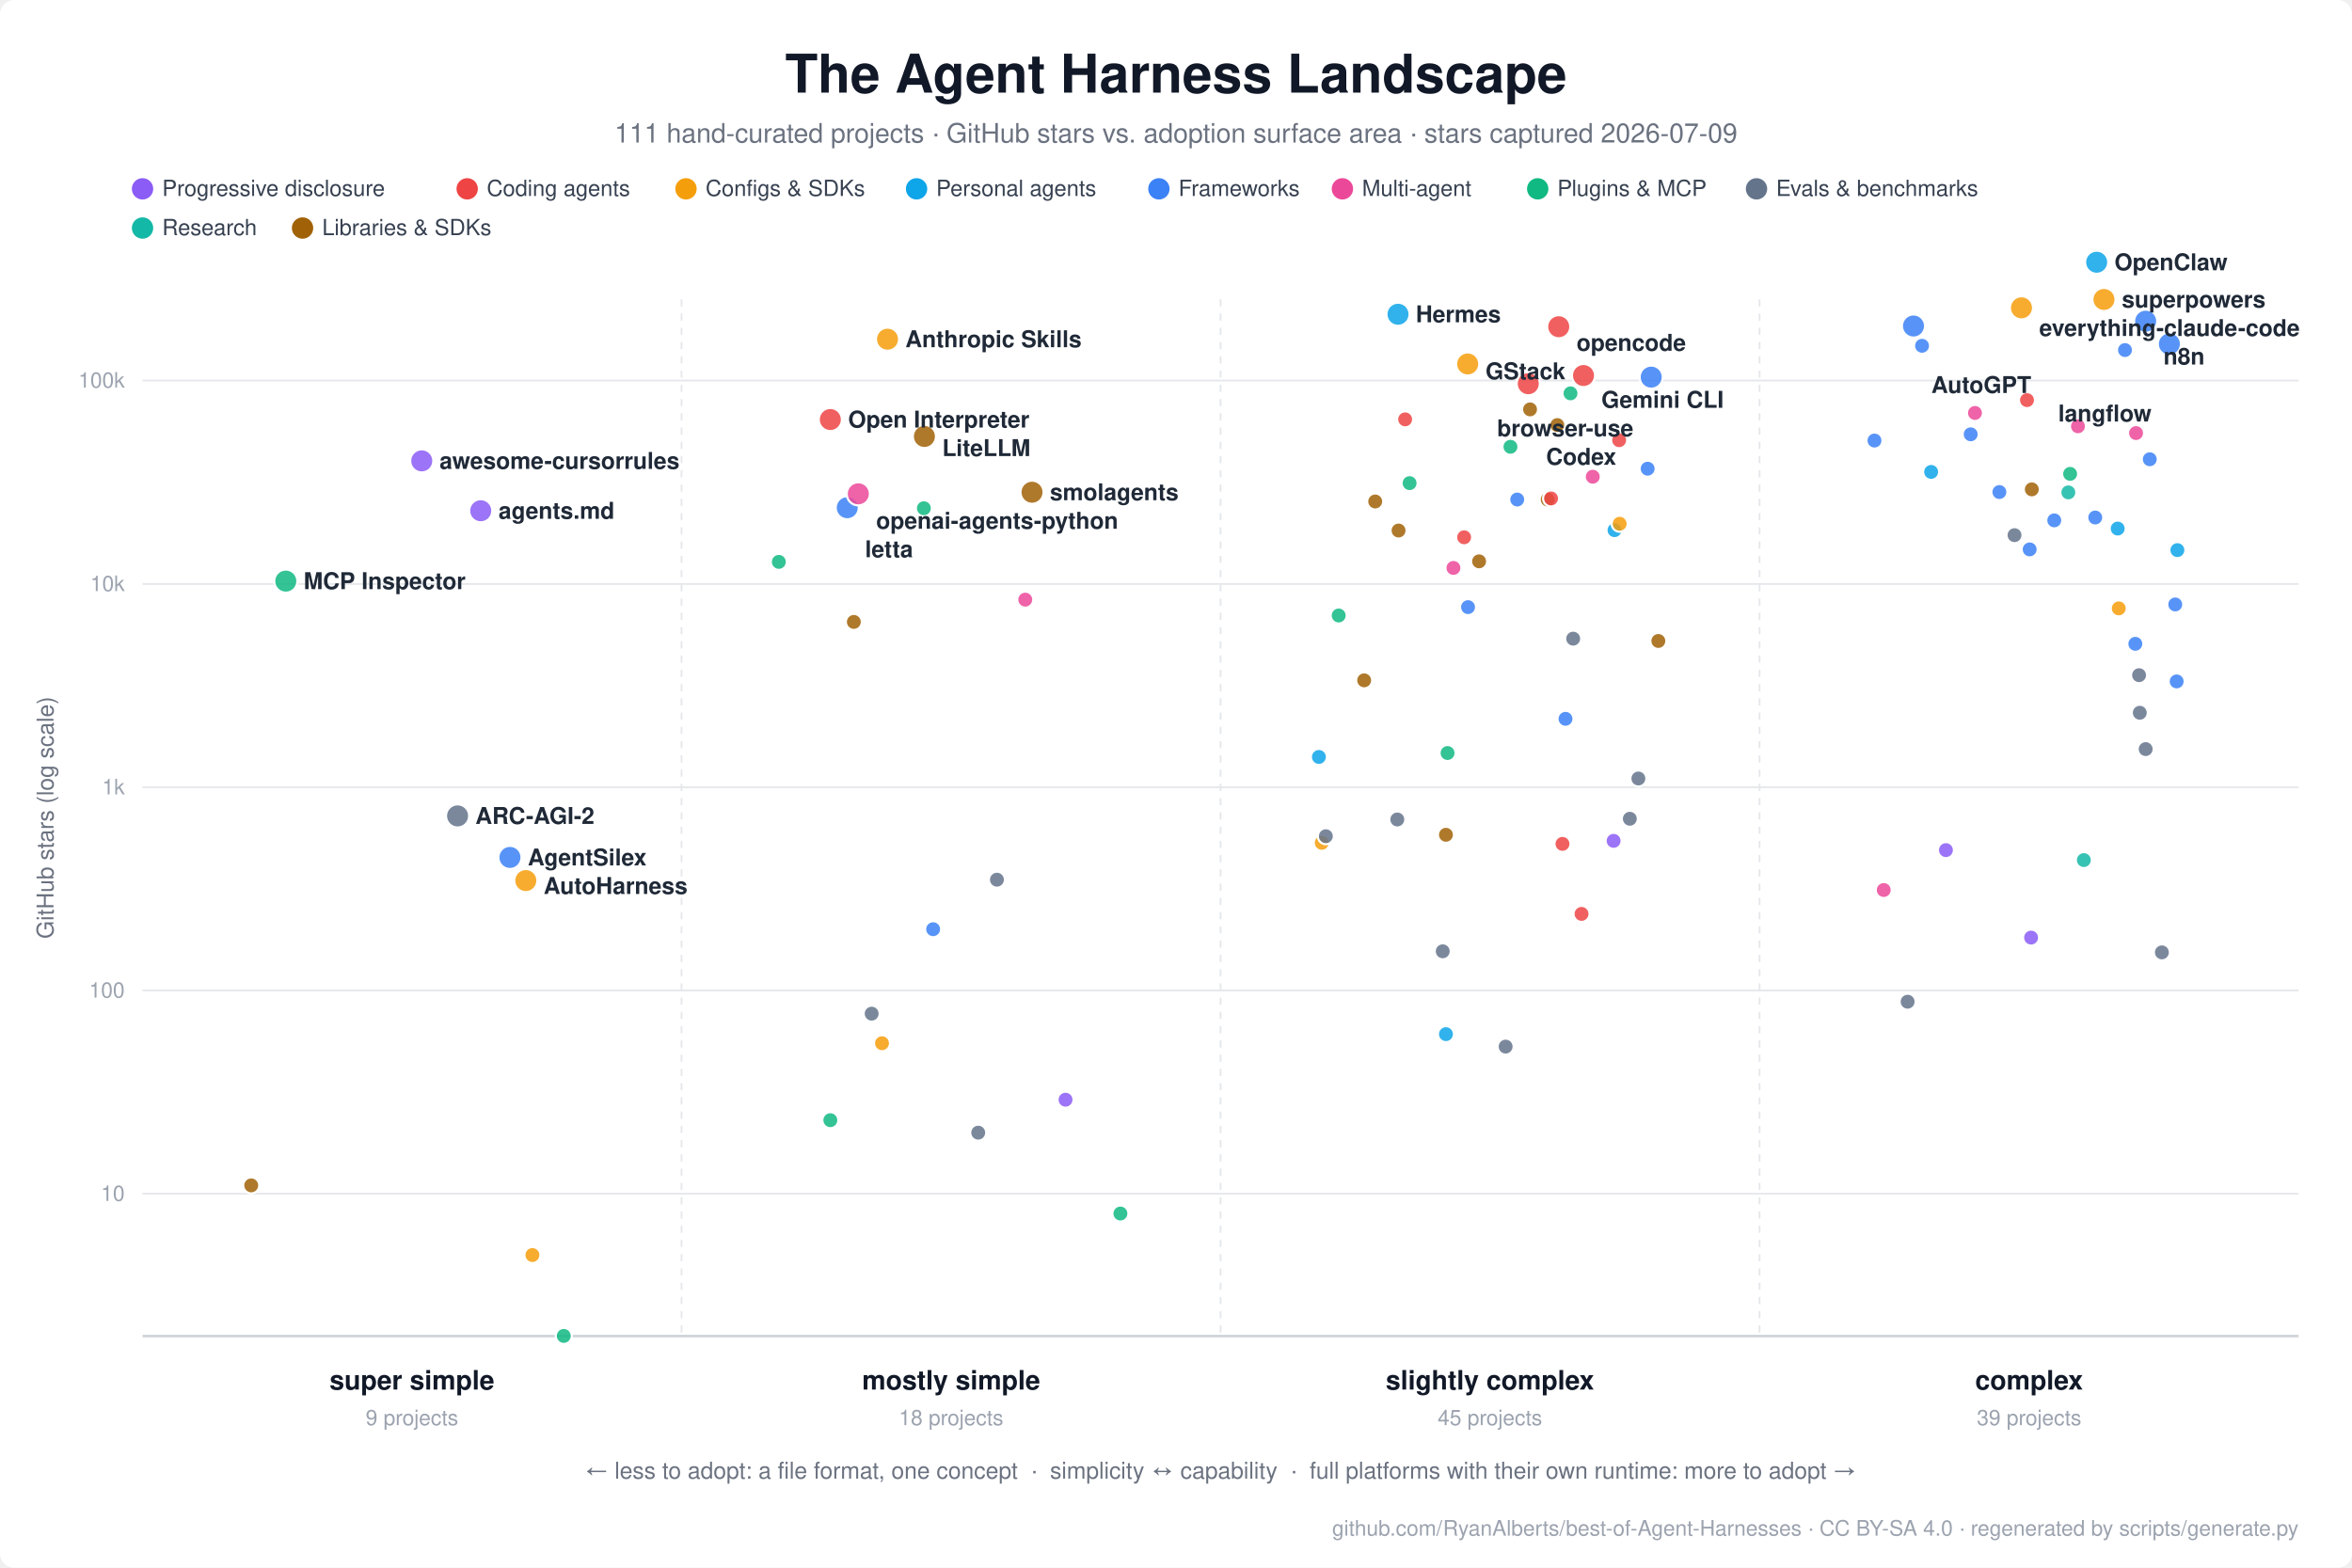
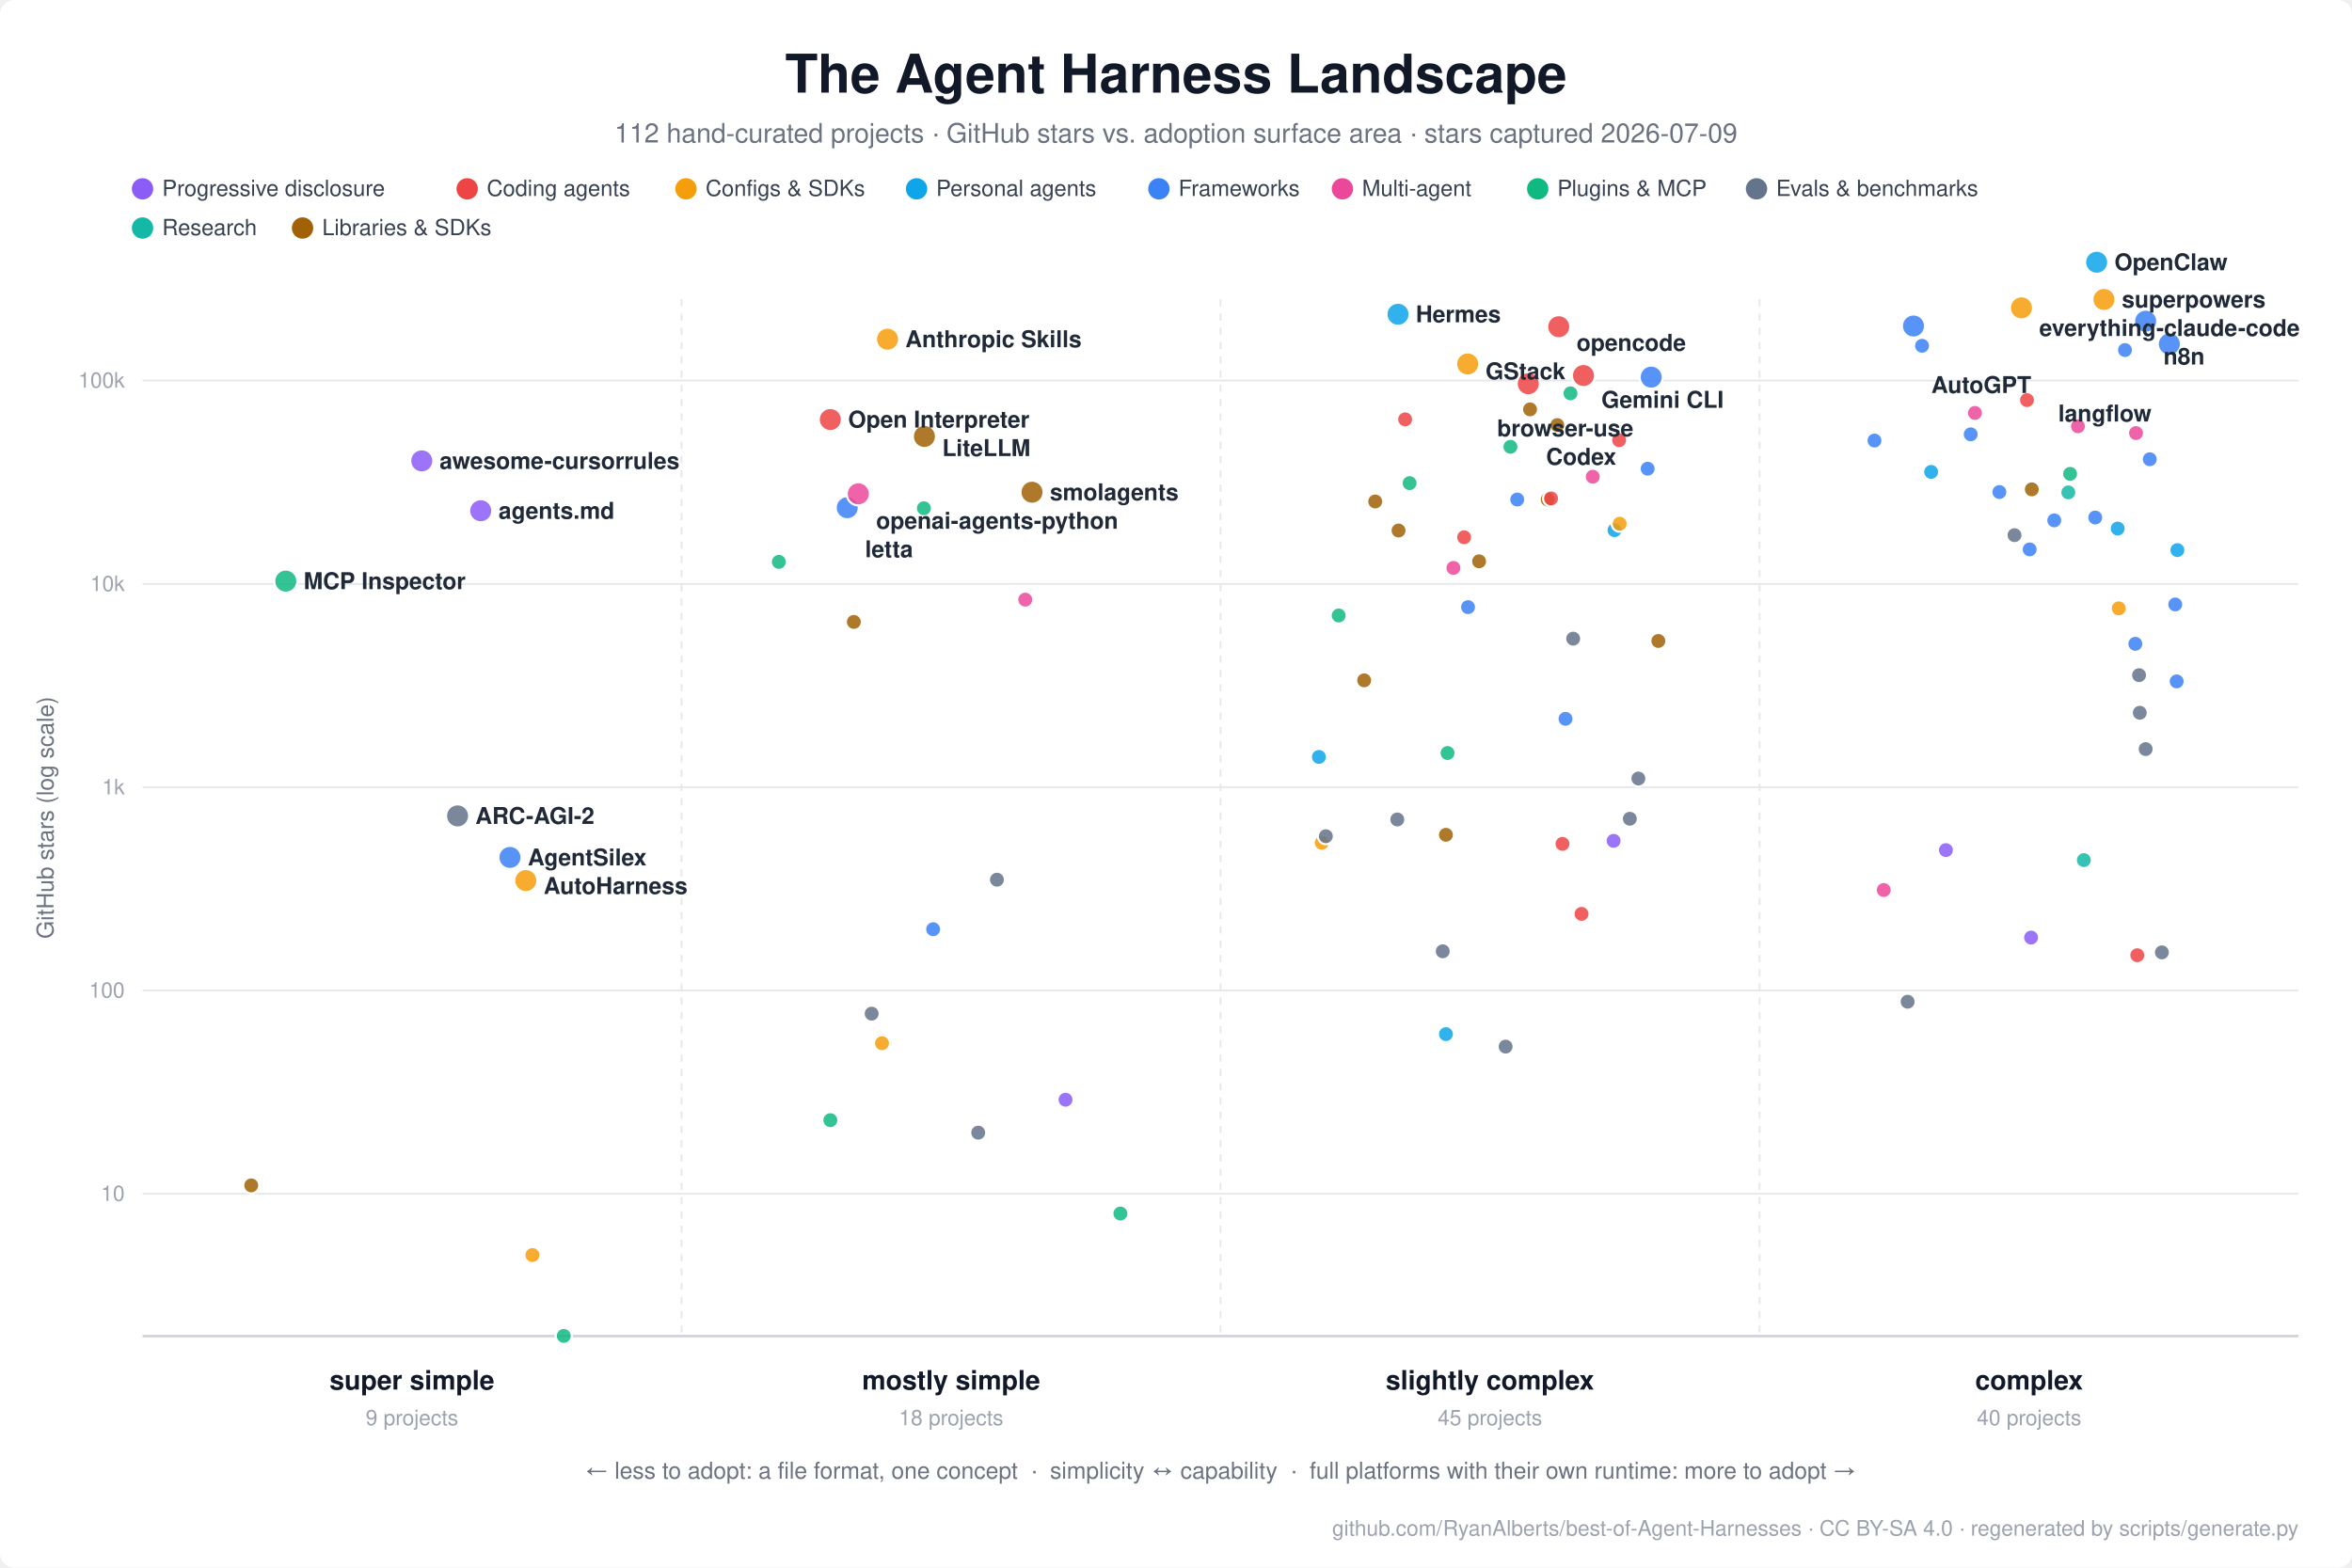
<svg xmlns="http://www.w3.org/2000/svg" viewBox="0 0 1320 880" font-family="-apple-system, 'Segoe UI', Helvetica, Arial, sans-serif">
  <rect width="1320" height="880" fill="#ffffff" rx="8" />
  <text x="660.0" y="52" text-anchor="middle" font-size="30" font-weight="700" fill="#111827">The Agent Harness Landscape</text>
-   <text x="660.0" y="80" text-anchor="middle" font-size="15" fill="#6b7280">111 hand-curated projects · GitHub stars vs. adoption surface area · stars captured 2026-07-09</text>
+   <text x="660.0" y="80" text-anchor="middle" font-size="15" fill="#6b7280">112 hand-curated projects · GitHub stars vs. adoption surface area · stars captured 2026-07-09</text>
  <circle cx="80" cy="106" r="6" fill="#8b5cf6" />
  <text x="91" y="110" font-size="12.5" fill="#374151">Progressive disclosure</text>
  <circle cx="262.2" cy="106" r="6" fill="#ef4444" />
  <text x="273.2" y="110" font-size="12.5" fill="#374151">Coding agents</text>
  <circle cx="385.0" cy="106" r="6" fill="#f59e0b" />
  <text x="396.0" y="110" font-size="12.5" fill="#374151">Configs &amp; SDKs</text>
  <circle cx="514.4" cy="106" r="6" fill="#0ea5e9" />
  <text x="525.4" y="110" font-size="12.5" fill="#374151">Personal agents</text>
  <circle cx="650.4" cy="106" r="6" fill="#3b82f6" />
  <text x="661.4" y="110" font-size="12.5" fill="#374151">Frameworks</text>
  <circle cx="753.4" cy="106" r="6" fill="#ec4899" />
  <text x="764.4" y="110" font-size="12.5" fill="#374151">Multi-agent</text>
  <circle cx="863.0" cy="106" r="6" fill="#10b981" />
  <text x="874.0" y="110" font-size="12.5" fill="#374151">Plugins &amp; MCP</text>
  <circle cx="985.8" cy="106" r="6" fill="#64748b" />
  <text x="996.8" y="110" font-size="12.5" fill="#374151">Evals &amp; benchmarks</text>
  <circle cx="80" cy="128" r="6" fill="#14b8a6" />
  <text x="91" y="132" font-size="12.5" fill="#374151">Research</text>
  <circle cx="169.8" cy="128" r="6" fill="#a16207" />
  <text x="180.8" y="132" font-size="12.5" fill="#374151">Libraries &amp; SDKs</text>
  <line x1="80" y1="670.1" x2="1290" y2="670.1" stroke="#e5e7eb" stroke-width="1" />
  <text x="70" y="674.1" text-anchor="end" font-size="12" fill="#9ca3af">10</text>
  <line x1="80" y1="556.0" x2="1290" y2="556.0" stroke="#e5e7eb" stroke-width="1" />
  <text x="70" y="560.0" text-anchor="end" font-size="12" fill="#9ca3af">100</text>
  <line x1="80" y1="441.9" x2="1290" y2="441.9" stroke="#e5e7eb" stroke-width="1" />
  <text x="70" y="445.9" text-anchor="end" font-size="12" fill="#9ca3af">1k</text>
  <line x1="80" y1="327.8" x2="1290" y2="327.8" stroke="#e5e7eb" stroke-width="1" />
  <text x="70" y="331.8" text-anchor="end" font-size="12" fill="#9ca3af">10k</text>
  <line x1="80" y1="213.6" x2="1290" y2="213.6" stroke="#e5e7eb" stroke-width="1" />
  <text x="70" y="217.6" text-anchor="end" font-size="12" fill="#9ca3af">100k</text>
  <text x="30" y="459" font-size="13" fill="#6b7280" transform="rotate(-90 30 459)" text-anchor="middle">GitHub stars (log scale)</text>
  <text x="231.2" y="780" text-anchor="middle" font-size="15" font-weight="600" fill="#111827">super simple</text>
  <text x="231.2" y="800" text-anchor="middle" font-size="12" fill="#9ca3af">9 projects</text>
  <line x1="382.5" y1="168" x2="382.5" y2="750" stroke="#e5e7eb" stroke-width="1" stroke-dasharray="4 4" />
  <text x="533.8" y="780" text-anchor="middle" font-size="15" font-weight="600" fill="#111827">mostly simple</text>
  <text x="533.8" y="800" text-anchor="middle" font-size="12" fill="#9ca3af">18 projects</text>
  <line x1="685.0" y1="168" x2="685.0" y2="750" stroke="#e5e7eb" stroke-width="1" stroke-dasharray="4 4" />
  <text x="836.2" y="780" text-anchor="middle" font-size="15" font-weight="600" fill="#111827">slightly complex</text>
  <text x="836.2" y="800" text-anchor="middle" font-size="12" fill="#9ca3af">45 projects</text>
  <line x1="987.5" y1="168" x2="987.5" y2="750" stroke="#e5e7eb" stroke-width="1" stroke-dasharray="4 4" />
  <text x="1138.8" y="780" text-anchor="middle" font-size="15" font-weight="600" fill="#111827">complex</text>
-   <text x="1138.8" y="800" text-anchor="middle" font-size="12" fill="#9ca3af">39 projects</text>
+   <text x="1138.8" y="800" text-anchor="middle" font-size="12" fill="#9ca3af">40 projects</text>
  <line x1="80" y1="750" x2="1290" y2="750" stroke="#d1d5db" stroke-width="1.5" />
  <text x="685.0" y="830" text-anchor="middle" font-size="13" fill="#6b7280">←  less to adopt: a file format, one concept  ·  simplicity ↔ capability  ·  full platforms with their own runtime: more to adopt  →</text>
  <circle cx="316.4" cy="749.9" r="4.5" fill="#10b981" fill-opacity="0.85" stroke="#ffffff" stroke-width="1.2" />
  <circle cx="298.8" cy="704.5" r="4.5" fill="#f59e0b" fill-opacity="0.85" stroke="#ffffff" stroke-width="1.2" />
  <circle cx="628.8" cy="681.2" r="4.5" fill="#10b981" fill-opacity="0.85" stroke="#ffffff" stroke-width="1.2" />
  <circle cx="141.0" cy="665.4" r="4.5" fill="#a16207" fill-opacity="0.85" stroke="#ffffff" stroke-width="1.2" />
  <circle cx="549.0" cy="635.8" r="4.5" fill="#64748b" fill-opacity="0.85" stroke="#ffffff" stroke-width="1.2" />
  <circle cx="466.0" cy="628.8" r="4.5" fill="#10b981" fill-opacity="0.85" stroke="#ffffff" stroke-width="1.2" />
  <circle cx="598.0" cy="617.3" r="4.5" fill="#8b5cf6" fill-opacity="0.85" stroke="#ffffff" stroke-width="1.2" />
  <circle cx="845.0" cy="587.5" r="4.5" fill="#64748b" fill-opacity="0.85" stroke="#ffffff" stroke-width="1.2" />
  <circle cx="495.0" cy="585.6" r="4.5" fill="#f59e0b" fill-opacity="0.85" stroke="#ffffff" stroke-width="1.2" />
  <circle cx="811.5" cy="580.5" r="4.5" fill="#0ea5e9" fill-opacity="0.85" stroke="#ffffff" stroke-width="1.2" />
  <circle cx="489.2" cy="569.0" r="4.5" fill="#64748b" fill-opacity="0.85" stroke="#ffffff" stroke-width="1.2" />
  <circle cx="1070.6" cy="562.3" r="4.5" fill="#64748b" fill-opacity="0.85" stroke="#ffffff" stroke-width="1.2" />
+   <circle cx="1199.5" cy="536.2" r="4.5" fill="#ef4444" fill-opacity="0.85" stroke="#ffffff" stroke-width="1.2" />
  <circle cx="1213.3" cy="534.6" r="4.5" fill="#64748b" fill-opacity="0.85" stroke="#ffffff" stroke-width="1.2" />
  <circle cx="809.7" cy="534.0" r="4.5" fill="#64748b" fill-opacity="0.85" stroke="#ffffff" stroke-width="1.2" />
  <circle cx="1139.9" cy="526.3" r="4.5" fill="#8b5cf6" fill-opacity="0.85" stroke="#ffffff" stroke-width="1.2" />
  <circle cx="523.7" cy="521.6" r="4.5" fill="#3b82f6" fill-opacity="0.85" stroke="#ffffff" stroke-width="1.2" />
  <circle cx="887.6" cy="513.0" r="4.5" fill="#ef4444" fill-opacity="0.85" stroke="#ffffff" stroke-width="1.2" />
  <circle cx="1057.2" cy="499.6" r="4.5" fill="#ec4899" fill-opacity="0.85" stroke="#ffffff" stroke-width="1.2" />
  <circle cx="295.1" cy="494.3" r="6.5" fill="#f59e0b" fill-opacity="0.85" stroke="#ffffff" stroke-width="1.2" />
  <circle cx="559.5" cy="493.8" r="4.5" fill="#64748b" fill-opacity="0.85" stroke="#ffffff" stroke-width="1.2" />
  <circle cx="1169.5" cy="482.8" r="4.5" fill="#14b8a6" fill-opacity="0.85" stroke="#ffffff" stroke-width="1.2" />
  <circle cx="286.2" cy="481.3" r="6.5" fill="#3b82f6" fill-opacity="0.85" stroke="#ffffff" stroke-width="1.2" />
  <circle cx="1092.1" cy="477.2" r="4.5" fill="#8b5cf6" fill-opacity="0.85" stroke="#ffffff" stroke-width="1.2" />
  <circle cx="876.9" cy="473.7" r="4.5" fill="#ef4444" fill-opacity="0.85" stroke="#ffffff" stroke-width="1.2" />
  <circle cx="741.8" cy="473.1" r="4.5" fill="#f59e0b" fill-opacity="0.85" stroke="#ffffff" stroke-width="1.2" />
  <circle cx="905.6" cy="472.0" r="4.5" fill="#8b5cf6" fill-opacity="0.85" stroke="#ffffff" stroke-width="1.2" />
  <circle cx="744.1" cy="469.4" r="4.5" fill="#64748b" fill-opacity="0.85" stroke="#ffffff" stroke-width="1.2" />
  <circle cx="811.5" cy="468.6" r="4.5" fill="#a16207" fill-opacity="0.85" stroke="#ffffff" stroke-width="1.2" />
  <circle cx="784.2" cy="460.0" r="4.5" fill="#64748b" fill-opacity="0.85" stroke="#ffffff" stroke-width="1.2" />
  <circle cx="914.7" cy="459.6" r="4.5" fill="#64748b" fill-opacity="0.85" stroke="#ffffff" stroke-width="1.2" />
  <circle cx="256.8" cy="458.0" r="6.5" fill="#64748b" fill-opacity="0.85" stroke="#ffffff" stroke-width="1.2" />
  <circle cx="919.5" cy="437.0" r="4.5" fill="#64748b" fill-opacity="0.85" stroke="#ffffff" stroke-width="1.2" />
  <circle cx="740.2" cy="424.9" r="4.5" fill="#0ea5e9" fill-opacity="0.85" stroke="#ffffff" stroke-width="1.2" />
  <circle cx="812.4" cy="422.7" r="4.5" fill="#10b981" fill-opacity="0.85" stroke="#ffffff" stroke-width="1.2" />
  <circle cx="1204.2" cy="420.5" r="4.5" fill="#64748b" fill-opacity="0.85" stroke="#ffffff" stroke-width="1.2" />
  <circle cx="878.6" cy="403.5" r="4.5" fill="#3b82f6" fill-opacity="0.85" stroke="#ffffff" stroke-width="1.2" />
  <circle cx="1200.9" cy="400.1" r="4.5" fill="#64748b" fill-opacity="0.85" stroke="#ffffff" stroke-width="1.2" />
  <circle cx="1221.6" cy="382.5" r="4.5" fill="#3b82f6" fill-opacity="0.85" stroke="#ffffff" stroke-width="1.2" />
  <circle cx="765.6" cy="381.9" r="4.5" fill="#a16207" fill-opacity="0.85" stroke="#ffffff" stroke-width="1.2" />
  <circle cx="1200.5" cy="379.0" r="4.5" fill="#64748b" fill-opacity="0.85" stroke="#ffffff" stroke-width="1.2" />
  <circle cx="1198.4" cy="361.4" r="4.5" fill="#3b82f6" fill-opacity="0.85" stroke="#ffffff" stroke-width="1.2" />
  <circle cx="930.7" cy="359.8" r="4.5" fill="#a16207" fill-opacity="0.85" stroke="#ffffff" stroke-width="1.2" />
  <circle cx="882.9" cy="358.5" r="4.5" fill="#64748b" fill-opacity="0.85" stroke="#ffffff" stroke-width="1.2" />
  <circle cx="479.2" cy="349.1" r="4.5" fill="#a16207" fill-opacity="0.85" stroke="#ffffff" stroke-width="1.2" />
  <circle cx="751.3" cy="345.5" r="4.5" fill="#10b981" fill-opacity="0.85" stroke="#ffffff" stroke-width="1.2" />
  <circle cx="1189.1" cy="341.5" r="4.5" fill="#f59e0b" fill-opacity="0.85" stroke="#ffffff" stroke-width="1.2" />
  <circle cx="823.9" cy="340.8" r="4.5" fill="#3b82f6" fill-opacity="0.85" stroke="#ffffff" stroke-width="1.2" />
  <circle cx="1220.8" cy="339.3" r="4.5" fill="#3b82f6" fill-opacity="0.85" stroke="#ffffff" stroke-width="1.2" />
  <circle cx="575.4" cy="336.6" r="4.5" fill="#ec4899" fill-opacity="0.85" stroke="#ffffff" stroke-width="1.2" />
  <circle cx="160.4" cy="326.2" r="6.5" fill="#10b981" fill-opacity="0.85" stroke="#ffffff" stroke-width="1.2" />
  <circle cx="815.7" cy="318.8" r="4.5" fill="#ec4899" fill-opacity="0.85" stroke="#ffffff" stroke-width="1.2" />
  <circle cx="437.1" cy="315.4" r="4.5" fill="#10b981" fill-opacity="0.85" stroke="#ffffff" stroke-width="1.2" />
  <circle cx="830.1" cy="315.1" r="4.5" fill="#a16207" fill-opacity="0.85" stroke="#ffffff" stroke-width="1.2" />
  <circle cx="1222.0" cy="308.8" r="4.5" fill="#0ea5e9" fill-opacity="0.85" stroke="#ffffff" stroke-width="1.2" />
  <circle cx="1139.1" cy="308.4" r="4.5" fill="#3b82f6" fill-opacity="0.85" stroke="#ffffff" stroke-width="1.2" />
  <circle cx="821.7" cy="301.6" r="4.5" fill="#ef4444" fill-opacity="0.85" stroke="#ffffff" stroke-width="1.2" />
  <circle cx="1130.6" cy="300.4" r="4.5" fill="#64748b" fill-opacity="0.85" stroke="#ffffff" stroke-width="1.2" />
  <circle cx="784.9" cy="297.8" r="4.5" fill="#a16207" fill-opacity="0.85" stroke="#ffffff" stroke-width="1.2" />
  <circle cx="906.1" cy="297.6" r="4.5" fill="#0ea5e9" fill-opacity="0.85" stroke="#ffffff" stroke-width="1.2" />
  <circle cx="1188.5" cy="296.7" r="4.5" fill="#0ea5e9" fill-opacity="0.85" stroke="#ffffff" stroke-width="1.2" />
  <circle cx="909.0" cy="294.0" r="4.5" fill="#f59e0b" fill-opacity="0.85" stroke="#ffffff" stroke-width="1.2" />
  <circle cx="1152.9" cy="292.1" r="4.5" fill="#3b82f6" fill-opacity="0.85" stroke="#ffffff" stroke-width="1.2" />
  <circle cx="1175.9" cy="290.5" r="4.5" fill="#3b82f6" fill-opacity="0.85" stroke="#ffffff" stroke-width="1.2" />
  <circle cx="269.8" cy="286.7" r="6.5" fill="#8b5cf6" fill-opacity="0.85" stroke="#ffffff" stroke-width="1.2" />
  <circle cx="518.5" cy="285.3" r="4.5" fill="#10b981" fill-opacity="0.85" stroke="#ffffff" stroke-width="1.2" />
  <circle cx="475.5" cy="285.0" r="6.5" fill="#3b82f6" fill-opacity="0.85" stroke="#ffffff" stroke-width="1.2" />
  <circle cx="771.8" cy="281.5" r="4.5" fill="#a16207" fill-opacity="0.85" stroke="#ffffff" stroke-width="1.2" />
  <circle cx="851.5" cy="280.4" r="4.5" fill="#3b82f6" fill-opacity="0.85" stroke="#ffffff" stroke-width="1.2" />
  <circle cx="868.6" cy="280.4" r="4.5" fill="#a16207" fill-opacity="0.85" stroke="#ffffff" stroke-width="1.2" />
  <circle cx="870.5" cy="279.8" r="4.5" fill="#ef4444" fill-opacity="0.85" stroke="#ffffff" stroke-width="1.2" />
  <circle cx="481.7" cy="277.2" r="6.5" fill="#ec4899" fill-opacity="0.85" stroke="#ffffff" stroke-width="1.2" />
  <circle cx="1160.8" cy="276.4" r="4.5" fill="#14b8a6" fill-opacity="0.85" stroke="#ffffff" stroke-width="1.2" />
  <circle cx="579.2" cy="276.3" r="6.5" fill="#a16207" fill-opacity="0.85" stroke="#ffffff" stroke-width="1.2" />
  <circle cx="1122.1" cy="276.2" r="4.5" fill="#3b82f6" fill-opacity="0.85" stroke="#ffffff" stroke-width="1.2" />
  <circle cx="1140.3" cy="274.7" r="4.5" fill="#a16207" fill-opacity="0.85" stroke="#ffffff" stroke-width="1.2" />
  <circle cx="791.1" cy="271.2" r="4.5" fill="#10b981" fill-opacity="0.85" stroke="#ffffff" stroke-width="1.2" />
  <circle cx="893.9" cy="267.6" r="4.5" fill="#ec4899" fill-opacity="0.85" stroke="#ffffff" stroke-width="1.2" />
  <circle cx="1161.8" cy="266.0" r="4.5" fill="#10b981" fill-opacity="0.85" stroke="#ffffff" stroke-width="1.2" />
  <circle cx="1083.8" cy="264.9" r="4.5" fill="#0ea5e9" fill-opacity="0.85" stroke="#ffffff" stroke-width="1.2" />
  <circle cx="924.7" cy="263.1" r="4.5" fill="#3b82f6" fill-opacity="0.85" stroke="#ffffff" stroke-width="1.2" />
  <circle cx="236.7" cy="258.7" r="6.5" fill="#8b5cf6" fill-opacity="0.85" stroke="#ffffff" stroke-width="1.2" />
  <circle cx="1206.5" cy="257.8" r="4.5" fill="#3b82f6" fill-opacity="0.85" stroke="#ffffff" stroke-width="1.2" />
  <circle cx="847.7" cy="250.8" r="4.5" fill="#10b981" fill-opacity="0.85" stroke="#ffffff" stroke-width="1.2" />
  <circle cx="1052.0" cy="247.3" r="4.5" fill="#3b82f6" fill-opacity="0.85" stroke="#ffffff" stroke-width="1.2" />
  <circle cx="908.7" cy="247.1" r="4.5" fill="#ef4444" fill-opacity="0.85" stroke="#ffffff" stroke-width="1.2" />
  <circle cx="518.8" cy="245.0" r="6.5" fill="#a16207" fill-opacity="0.85" stroke="#ffffff" stroke-width="1.2" />
  <circle cx="1106.0" cy="243.8" r="4.5" fill="#3b82f6" fill-opacity="0.85" stroke="#ffffff" stroke-width="1.2" />
  <circle cx="1198.8" cy="243.1" r="4.5" fill="#ec4899" fill-opacity="0.85" stroke="#ffffff" stroke-width="1.2" />
  <circle cx="1166.2" cy="239.3" r="4.5" fill="#ec4899" fill-opacity="0.85" stroke="#ffffff" stroke-width="1.2" />
  <circle cx="874.0" cy="238.6" r="4.5" fill="#a16207" fill-opacity="0.85" stroke="#ffffff" stroke-width="1.2" />
  <circle cx="466.0" cy="235.5" r="6.5" fill="#ef4444" fill-opacity="0.85" stroke="#ffffff" stroke-width="1.2" />
  <circle cx="788.6" cy="235.4" r="4.5" fill="#ef4444" fill-opacity="0.85" stroke="#ffffff" stroke-width="1.2" />
  <circle cx="1108.4" cy="231.8" r="4.5" fill="#ec4899" fill-opacity="0.85" stroke="#ffffff" stroke-width="1.2" />
  <circle cx="858.7" cy="229.8" r="4.5" fill="#a16207" fill-opacity="0.85" stroke="#ffffff" stroke-width="1.2" />
  <circle cx="1137.6" cy="224.6" r="4.5" fill="#ef4444" fill-opacity="0.85" stroke="#ffffff" stroke-width="1.2" />
  <circle cx="881.4" cy="220.8" r="4.5" fill="#10b981" fill-opacity="0.85" stroke="#ffffff" stroke-width="1.2" />
  <circle cx="857.7" cy="215.4" r="6.5" fill="#ef4444" fill-opacity="0.85" stroke="#ffffff" stroke-width="1.2" />
  <circle cx="926.7" cy="211.7" r="6.5" fill="#3b82f6" fill-opacity="0.85" stroke="#ffffff" stroke-width="1.2" />
  <circle cx="888.7" cy="210.8" r="6.5" fill="#ef4444" fill-opacity="0.85" stroke="#ffffff" stroke-width="1.2" />
  <circle cx="823.7" cy="204.3" r="6.5" fill="#f59e0b" fill-opacity="0.85" stroke="#ffffff" stroke-width="1.2" />
  <circle cx="1192.6" cy="196.5" r="4.5" fill="#3b82f6" fill-opacity="0.85" stroke="#ffffff" stroke-width="1.2" />
  <circle cx="1078.7" cy="194.1" r="4.5" fill="#3b82f6" fill-opacity="0.85" stroke="#ffffff" stroke-width="1.2" />
  <circle cx="1217.5" cy="193.1" r="6.5" fill="#3b82f6" fill-opacity="0.85" stroke="#ffffff" stroke-width="1.2" />
  <circle cx="498.1" cy="190.4" r="6.5" fill="#f59e0b" fill-opacity="0.85" stroke="#ffffff" stroke-width="1.2" />
  <circle cx="874.8" cy="183.4" r="6.5" fill="#ef4444" fill-opacity="0.85" stroke="#ffffff" stroke-width="1.2" />
  <circle cx="1073.9" cy="183.0" r="6.5" fill="#3b82f6" fill-opacity="0.85" stroke="#ffffff" stroke-width="1.2" />
  <circle cx="1204.2" cy="180.3" r="6.5" fill="#3b82f6" fill-opacity="0.85" stroke="#ffffff" stroke-width="1.2" />
  <circle cx="784.6" cy="176.4" r="6.5" fill="#0ea5e9" fill-opacity="0.85" stroke="#ffffff" stroke-width="1.2" />
  <circle cx="1134.5" cy="172.8" r="6.5" fill="#f59e0b" fill-opacity="0.85" stroke="#ffffff" stroke-width="1.2" />
  <circle cx="1180.8" cy="168.1" r="6.5" fill="#f59e0b" fill-opacity="0.85" stroke="#ffffff" stroke-width="1.2" />
  <circle cx="1176.7" cy="147.2" r="6.5" fill="#0ea5e9" fill-opacity="0.85" stroke="#ffffff" stroke-width="1.2" />
  <text x="246.7" y="263.2" text-anchor="start" font-size="13" font-weight="600" fill="#1f2937">awesome-cursorrules</text>
  <text x="279.8" y="291.2" text-anchor="start" font-size="13" font-weight="600" fill="#1f2937">agents.md</text>
  <text x="170.4" y="330.7" text-anchor="start" font-size="13" font-weight="600" fill="#1f2937">MCP Inspector</text>
  <text x="266.8" y="462.5" text-anchor="start" font-size="13" font-weight="600" fill="#1f2937">ARC-AGI-2</text>
  <text x="296.2" y="485.8" text-anchor="start" font-size="13" font-weight="600" fill="#1f2937">AgentSilex</text>
  <text x="305.1" y="501.8" text-anchor="start" font-size="13" font-weight="600" fill="#1f2937">AutoHarness</text>
  <text x="508.1" y="194.9" text-anchor="start" font-size="13" font-weight="600" fill="#1f2937">Anthropic Skills</text>
  <text x="476.0" y="240.0" text-anchor="start" font-size="13" font-weight="600" fill="#1f2937">Open Interpreter</text>
  <text x="528.8" y="256.0" text-anchor="start" font-size="13" font-weight="600" fill="#1f2937">LiteLLM</text>
  <text x="589.2" y="280.8" text-anchor="start" font-size="13" font-weight="600" fill="#1f2937">smolagents</text>
  <text x="491.7" y="296.8" text-anchor="start" font-size="13" font-weight="600" fill="#1f2937">openai-agents-python</text>
  <text x="485.5" y="312.8" text-anchor="start" font-size="13" font-weight="600" fill="#1f2937">letta</text>
  <text x="794.6" y="180.9" text-anchor="start" font-size="13" font-weight="600" fill="#1f2937">Hermes</text>
  <text x="884.8" y="196.9" text-anchor="start" font-size="13" font-weight="600" fill="#1f2937">opencode</text>
  <text x="833.7" y="212.9" text-anchor="start" font-size="13" font-weight="600" fill="#1f2937">GStack</text>
  <text x="898.7" y="228.9" text-anchor="start" font-size="13" font-weight="600" fill="#1f2937">Gemini CLI</text>
  <text x="916.7" y="244.9" text-anchor="end" font-size="13" font-weight="600" fill="#1f2937">browser-use</text>
  <text x="867.7" y="260.9" text-anchor="start" font-size="13" font-weight="600" fill="#1f2937">Codex</text>
  <text x="1186.7" y="151.7" text-anchor="start" font-size="13" font-weight="600" fill="#1f2937">OpenClaw</text>
  <text x="1190.8" y="172.6" text-anchor="start" font-size="13" font-weight="600" fill="#1f2937">superpowers</text>
  <text x="1144.5" y="188.6" text-anchor="start" font-size="13" font-weight="600" fill="#1f2937">everything-claude-code</text>
  <text x="1214.2" y="204.6" text-anchor="start" font-size="13" font-weight="600" fill="#1f2937">n8n</text>
  <text x="1083.9" y="220.6" text-anchor="start" font-size="13" font-weight="600" fill="#1f2937">AutoGPT</text>
  <text x="1207.5" y="236.6" text-anchor="end" font-size="13" font-weight="600" fill="#1f2937">langflow</text>
  <text x="1290" y="862" text-anchor="end" font-size="12" fill="#9ca3af">github.com/RyanAlberts/best-of-Agent-Harnesses · CC BY-SA 4.0 · regenerated by scripts/generate.py</text>
</svg>
